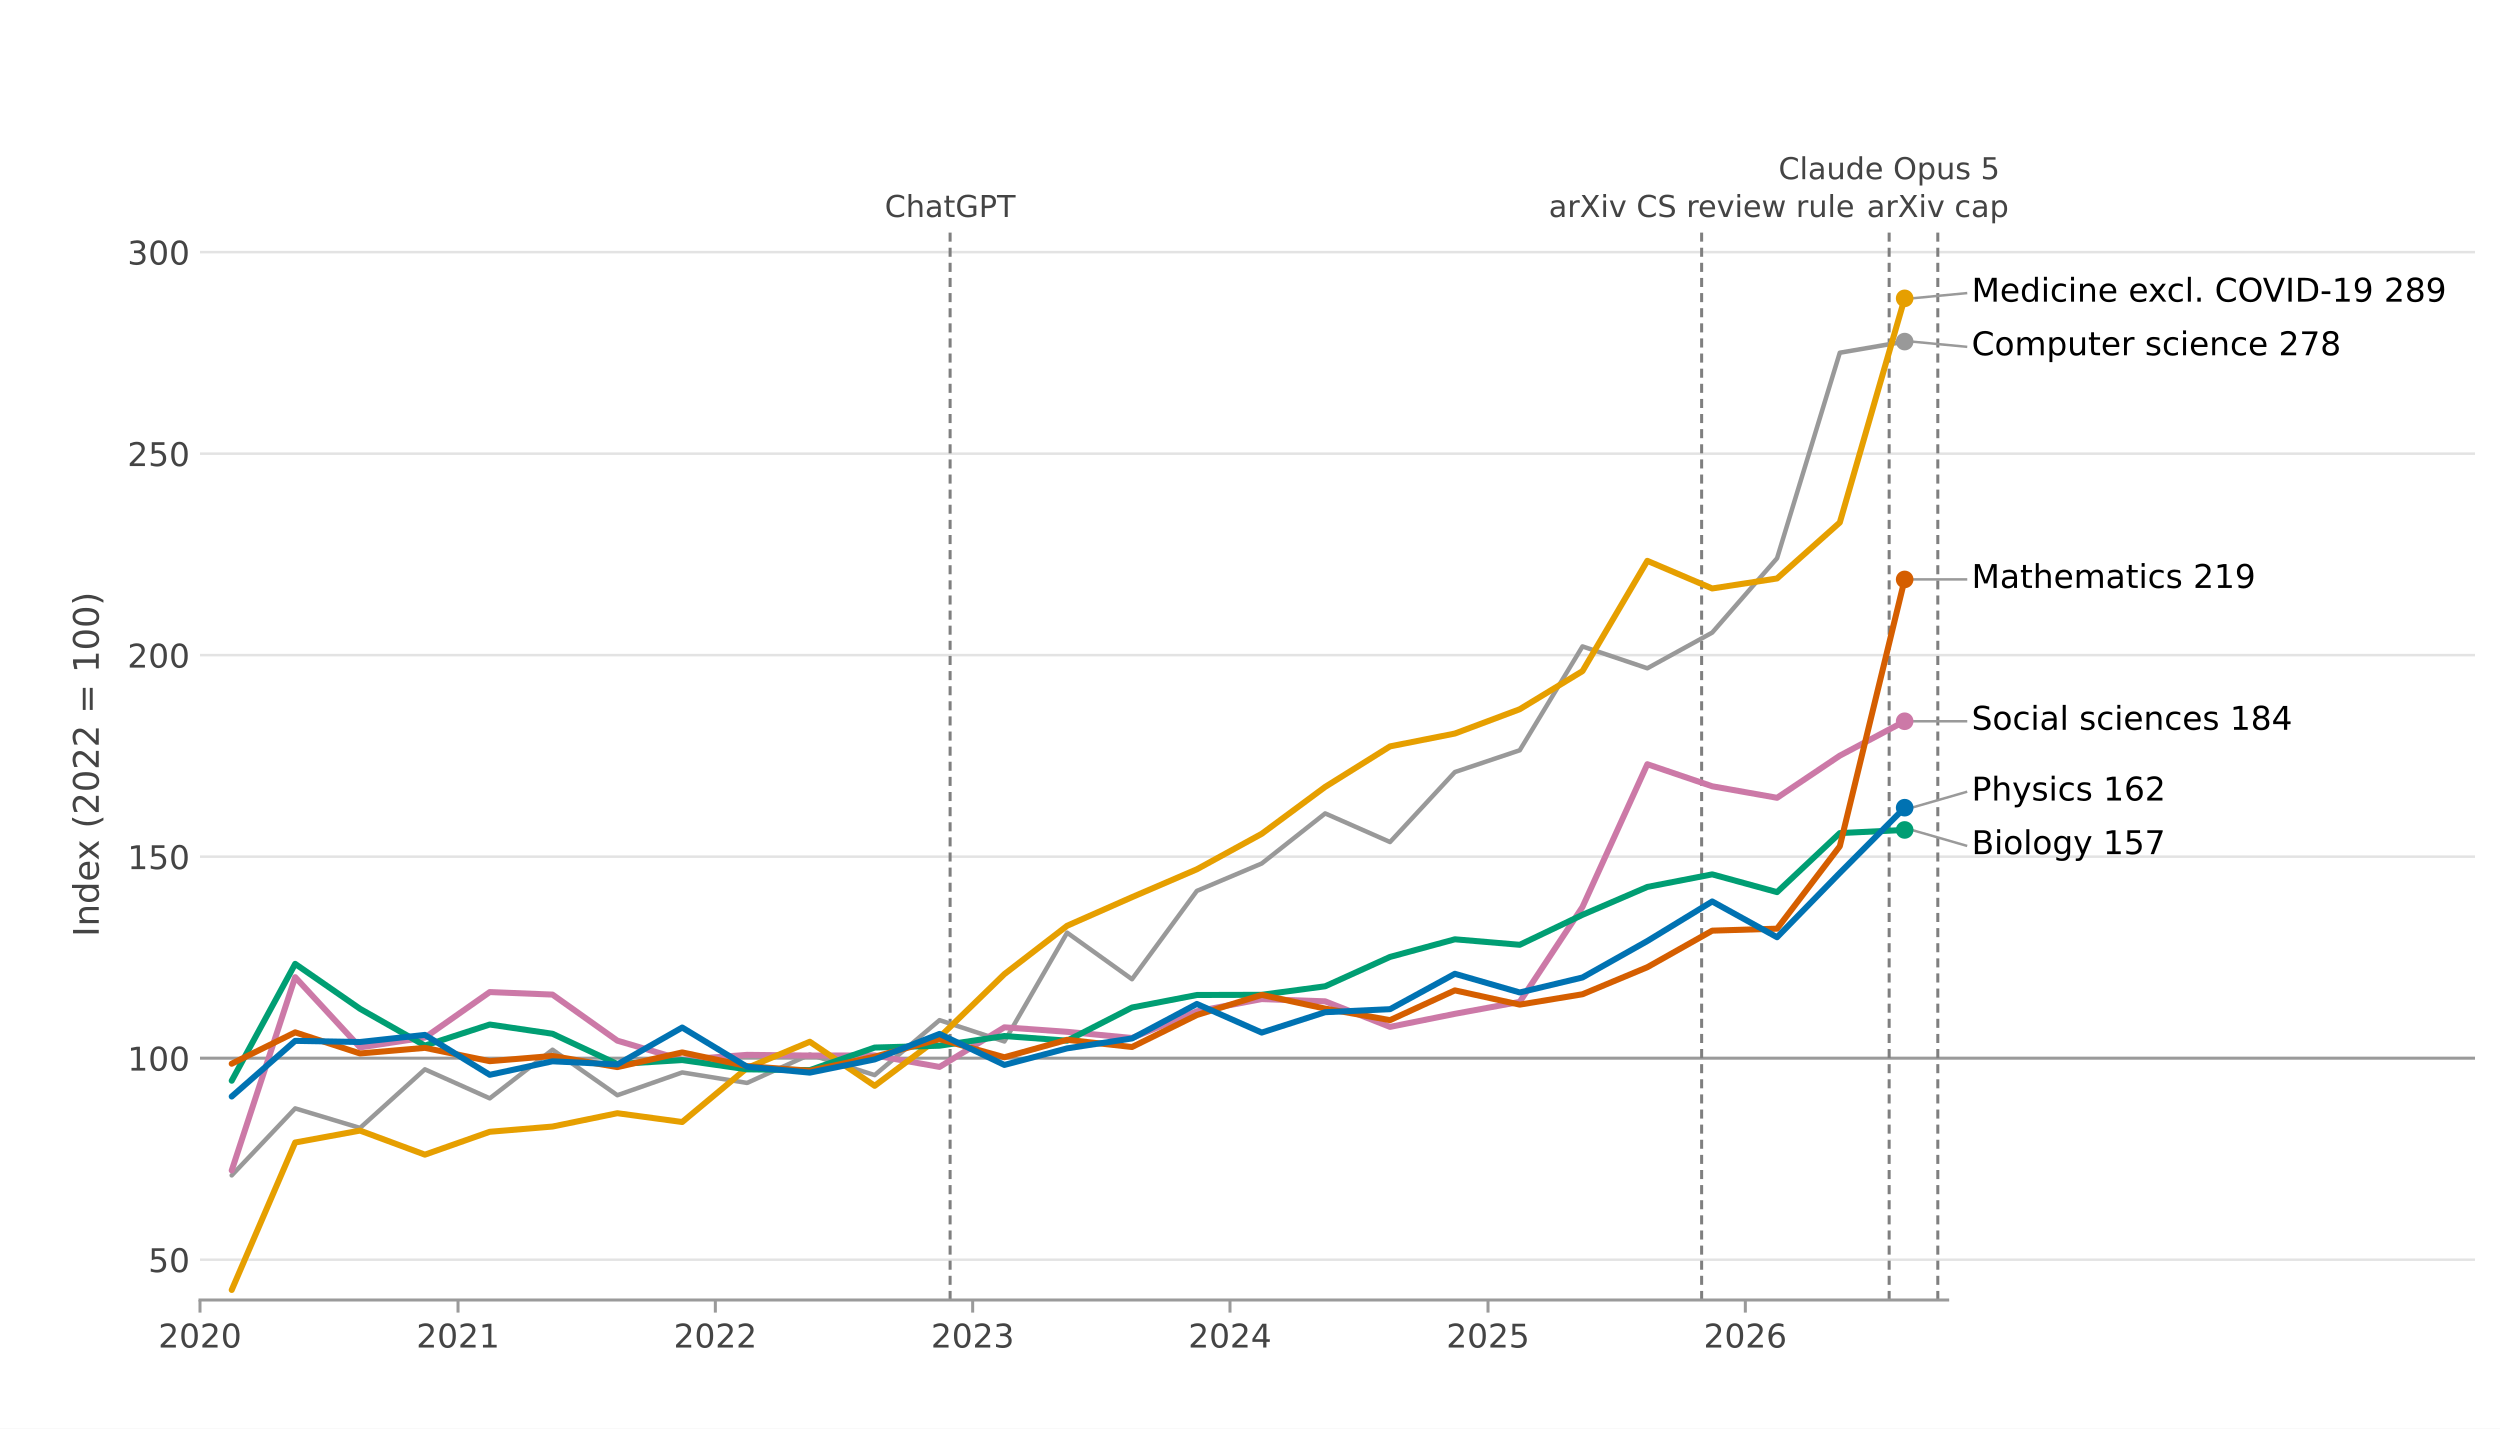
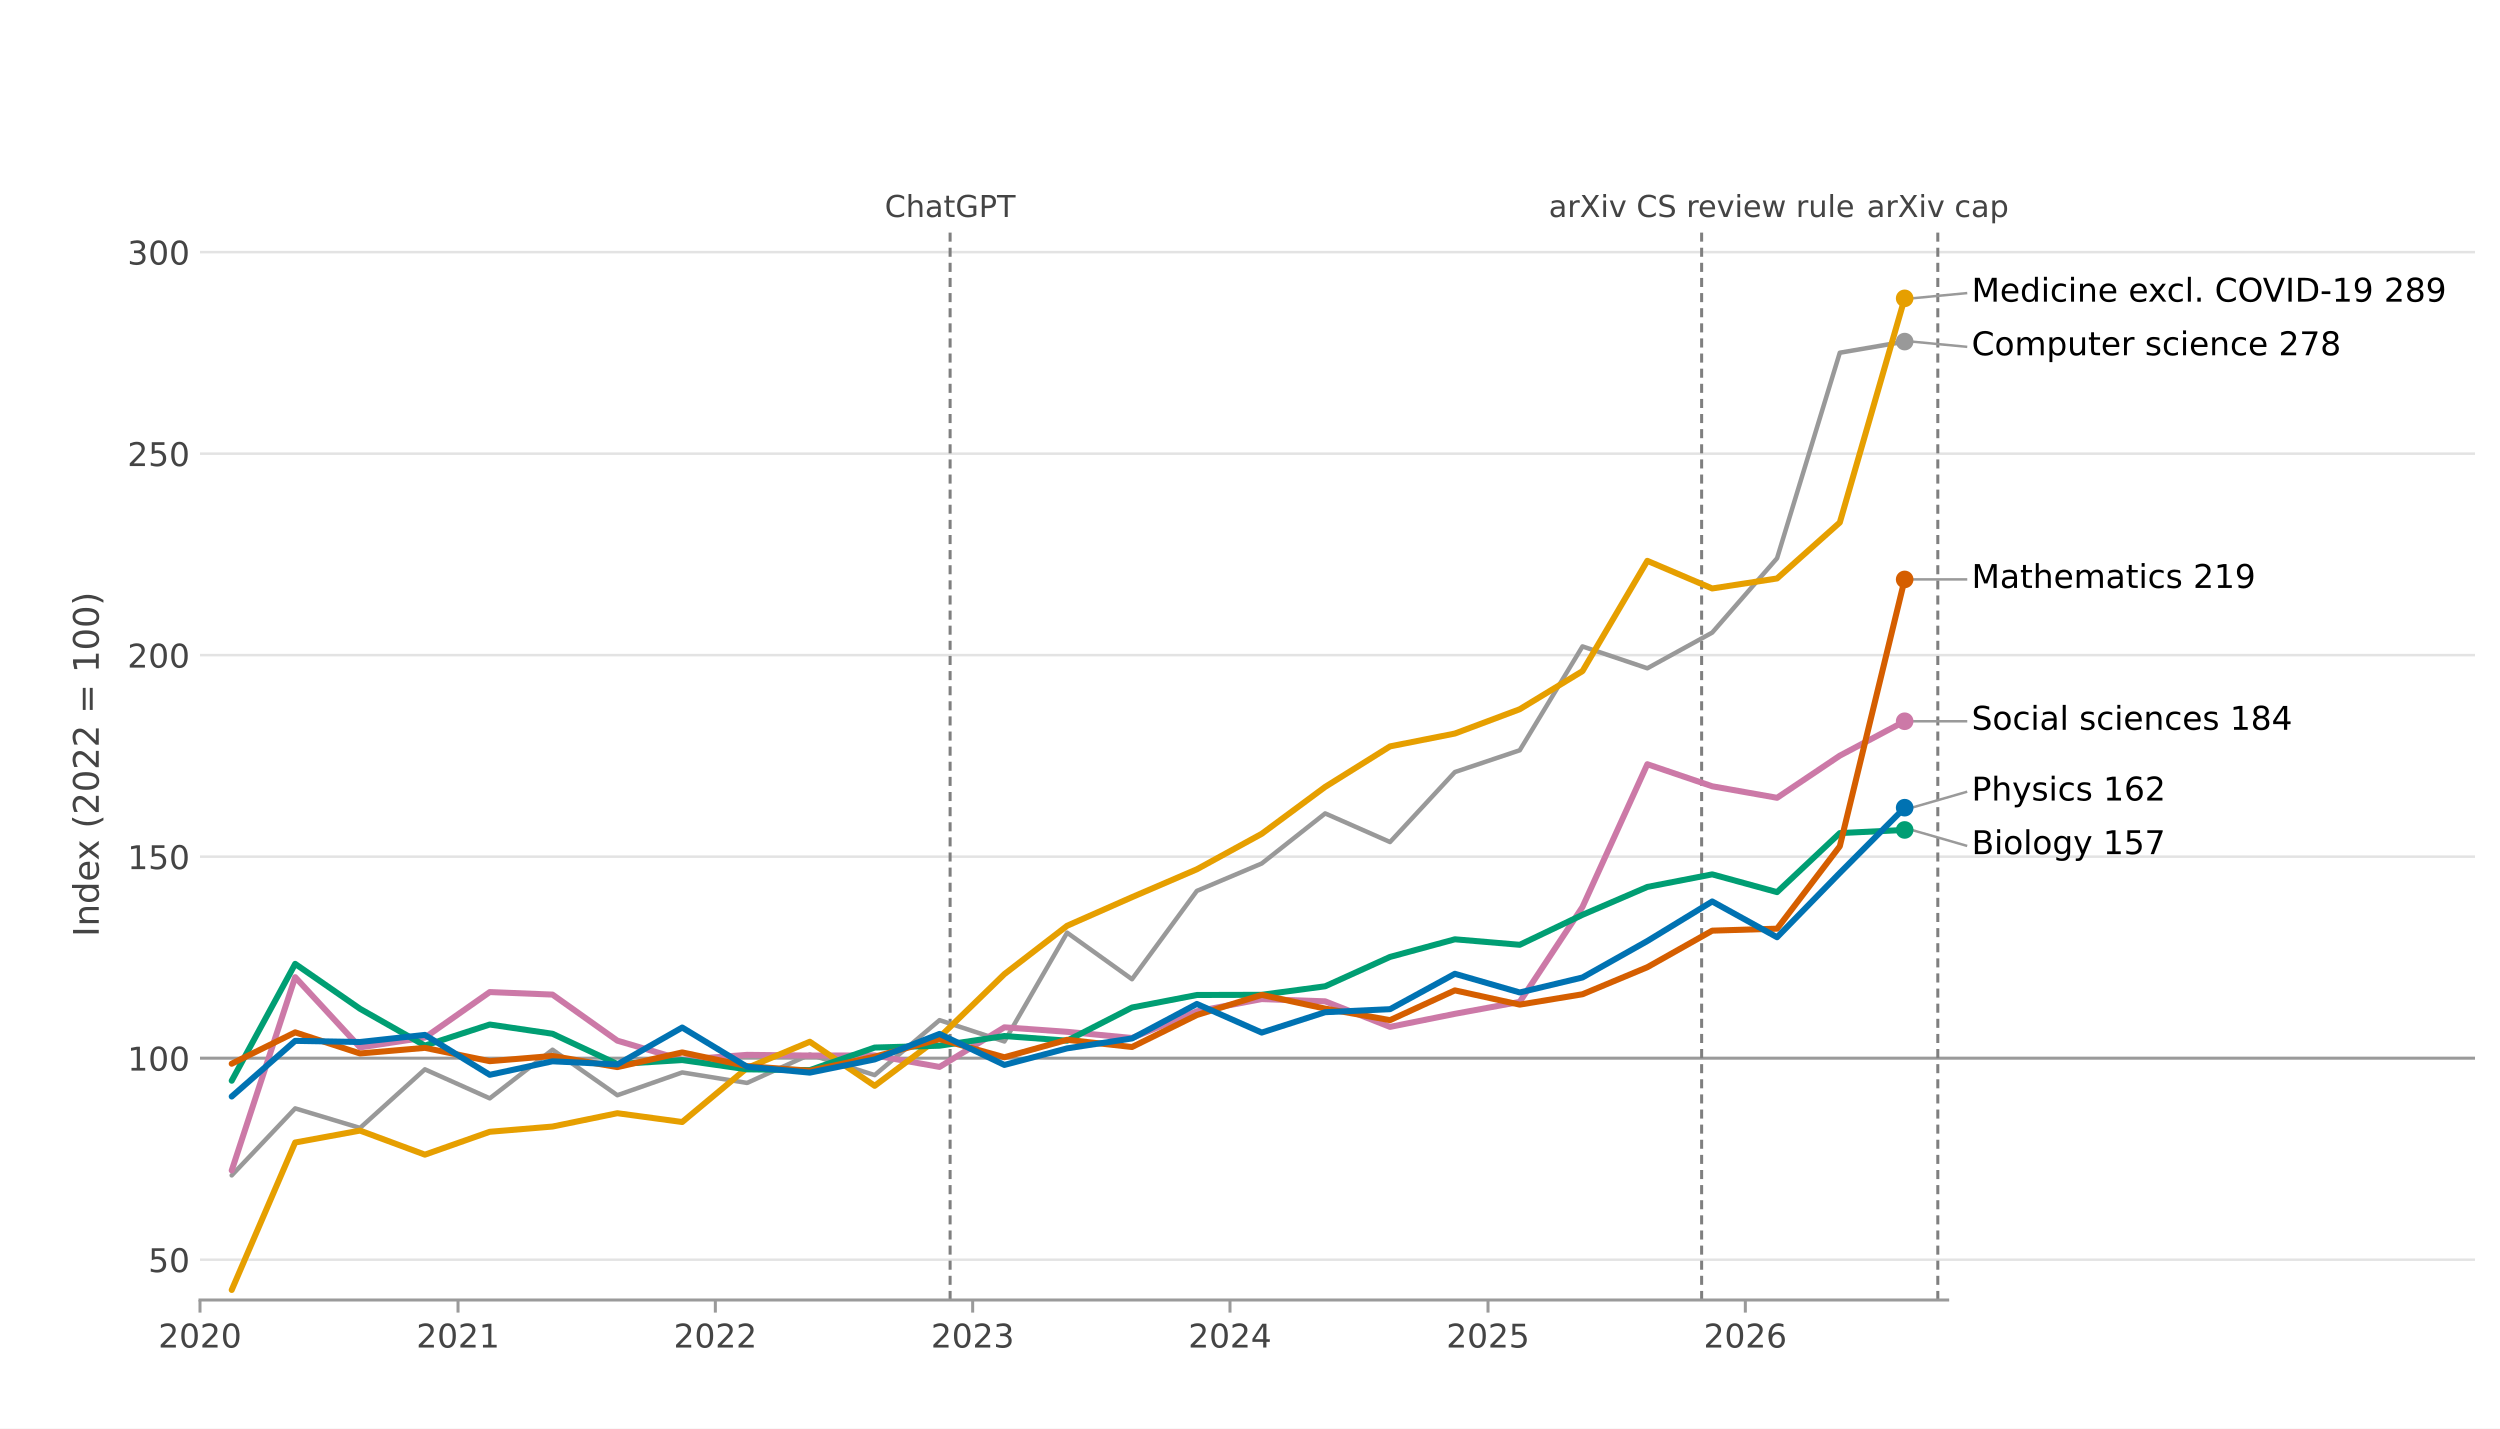
<svg xmlns="http://www.w3.org/2000/svg" xmlns:xlink="http://www.w3.org/1999/xlink" width="496.063pt" height="283.465pt" viewBox="0 0 496.063 283.465" version="1.1">
  <defs>
    <style type="text/css">*{stroke-linejoin: round; stroke-linecap: butt}</style>
  </defs>
  <g id="figure_1">
    <g id="patch_1">
      <path d="M 0 283.465  L 496.063 283.465  L 496.063 0  L 0 0  z " style="fill: #ffffff" />
    </g>
    <g id="axes_1">
      <g id="patch_2">
        <path d="M 39.685 257.953  L 491.102 257.953  L 491.102 45.354  L 39.685 45.354  z " style="fill: #ffffff" />
      </g>
      <g id="matplotlib.axis_1">
        <g id="xtick_1">
          <g id="line2d_1">
            <defs>
-               <path id="m428929ddf6" d="M 0 0  L 0 2.5  " style="stroke: #9a9a9a; stroke-width: 0.6" />
+               <path id="ma8e55e18c5" d="M 0 0  L 0 2.5  " style="stroke: #9a9a9a; stroke-width: 0.6" />
            </defs>
            <g>
-               <use xlink:href="#m428929ddf6" x="39.685" y="257.953" style="fill: #9a9a9a; stroke: #9a9a9a; stroke-width: 0.6" />
+               <use xlink:href="#ma8e55e18c5" x="39.685" y="257.953" style="fill: #9a9a9a; stroke: #9a9a9a; stroke-width: 0.6" />
            </g>
          </g>
          <g id="text_1">
            <text style="font-size: 6.5px; font-family: 'DejaVu Sans'; text-anchor: middle; fill: #444444" x="39.685" y="267.391" transform="rotate(-0 39.68504 267.3912)">2020</text>
          </g>
        </g>
        <g id="xtick_2">
          <g id="line2d_2">
            <g>
-               <use xlink:href="#m428929ddf6" x="90.884" y="257.953" style="fill: #9a9a9a; stroke: #9a9a9a; stroke-width: 0.6" />
+               <use xlink:href="#ma8e55e18c5" x="90.884" y="257.953" style="fill: #9a9a9a; stroke: #9a9a9a; stroke-width: 0.6" />
            </g>
          </g>
          <g id="text_2">
            <text style="font-size: 6.5px; font-family: 'DejaVu Sans'; text-anchor: middle; fill: #444444" x="90.884" y="267.391" transform="rotate(-0 90.8839 267.3912)">2021</text>
          </g>
        </g>
        <g id="xtick_3">
          <g id="line2d_3">
            <g>
-               <use xlink:href="#m428929ddf6" x="141.943" y="257.953" style="fill: #9a9a9a; stroke: #9a9a9a; stroke-width: 0.6" />
+               <use xlink:href="#ma8e55e18c5" x="141.943" y="257.953" style="fill: #9a9a9a; stroke: #9a9a9a; stroke-width: 0.6" />
            </g>
          </g>
          <g id="text_3">
            <text style="font-size: 6.5px; font-family: 'DejaVu Sans'; text-anchor: middle; fill: #444444" x="141.943" y="267.391" transform="rotate(-0 141.9429 267.3912)">2022</text>
          </g>
        </g>
        <g id="xtick_4">
          <g id="line2d_4">
            <g>
-               <use xlink:href="#m428929ddf6" x="193.002" y="257.953" style="fill: #9a9a9a; stroke: #9a9a9a; stroke-width: 0.6" />
+               <use xlink:href="#ma8e55e18c5" x="193.002" y="257.953" style="fill: #9a9a9a; stroke: #9a9a9a; stroke-width: 0.6" />
            </g>
          </g>
          <g id="text_4">
            <text style="font-size: 6.5px; font-family: 'DejaVu Sans'; text-anchor: middle; fill: #444444" x="193.002" y="267.391" transform="rotate(-0 193.0019 267.3912)">2023</text>
          </g>
        </g>
        <g id="xtick_5">
          <g id="line2d_5">
            <g>
-               <use xlink:href="#m428929ddf6" x="244.061" y="257.953" style="fill: #9a9a9a; stroke: #9a9a9a; stroke-width: 0.6" />
+               <use xlink:href="#ma8e55e18c5" x="244.061" y="257.953" style="fill: #9a9a9a; stroke: #9a9a9a; stroke-width: 0.6" />
            </g>
          </g>
          <g id="text_5">
            <text style="font-size: 6.5px; font-family: 'DejaVu Sans'; text-anchor: middle; fill: #444444" x="244.061" y="267.391" transform="rotate(-0 244.0608 267.3912)">2024</text>
          </g>
        </g>
        <g id="xtick_6">
          <g id="line2d_6">
            <g>
-               <use xlink:href="#m428929ddf6" x="295.26" y="257.953" style="fill: #9a9a9a; stroke: #9a9a9a; stroke-width: 0.6" />
+               <use xlink:href="#ma8e55e18c5" x="295.26" y="257.953" style="fill: #9a9a9a; stroke: #9a9a9a; stroke-width: 0.6" />
            </g>
          </g>
          <g id="text_6">
            <text style="font-size: 6.5px; font-family: 'DejaVu Sans'; text-anchor: middle; fill: #444444" x="295.26" y="267.391" transform="rotate(-0 295.2597 267.3912)">2025</text>
          </g>
        </g>
        <g id="xtick_7">
          <g id="line2d_7">
            <g>
-               <use xlink:href="#m428929ddf6" x="346.319" y="257.953" style="fill: #9a9a9a; stroke: #9a9a9a; stroke-width: 0.6" />
+               <use xlink:href="#ma8e55e18c5" x="346.319" y="257.953" style="fill: #9a9a9a; stroke: #9a9a9a; stroke-width: 0.6" />
            </g>
          </g>
          <g id="text_7">
            <text style="font-size: 6.5px; font-family: 'DejaVu Sans'; text-anchor: middle; fill: #444444" x="346.319" y="267.391" transform="rotate(-0 346.3187 267.3912)">2026</text>
          </g>
        </g>
      </g>
      <g id="matplotlib.axis_2">
        <g id="ytick_1">
          <g id="line2d_8">
-             <path d="M 39.685 249.956  L 491.102 249.956  " clip-path="url(#p2de47b76d7)" style="fill: none; stroke: #e3e3e3; stroke-width: 0.5; stroke-linecap: square" />
+             <path d="M 39.685 249.956  L 491.102 249.956  " clip-path="url(#pb8774d5cf4)" style="fill: none; stroke: #e3e3e3; stroke-width: 0.5; stroke-linecap: square" />
          </g>
          <g id="line2d_9" />
          <g id="text_8">
            <text style="font-size: 6.5px; font-family: 'DejaVu Sans'; text-anchor: end; fill: #444444" x="37.685" y="252.425" transform="rotate(-0 37.68504 252.425)">50</text>
          </g>
        </g>
        <g id="ytick_2">
          <g id="line2d_10">
-             <path d="M 39.685 209.971  L 491.102 209.971  " clip-path="url(#p2de47b76d7)" style="fill: none; stroke: #e3e3e3; stroke-width: 0.5; stroke-linecap: square" />
+             <path d="M 39.685 209.971  L 491.102 209.971  " clip-path="url(#pb8774d5cf4)" style="fill: none; stroke: #e3e3e3; stroke-width: 0.5; stroke-linecap: square" />
          </g>
          <g id="line2d_11" />
          <g id="text_9">
            <text style="font-size: 6.5px; font-family: 'DejaVu Sans'; text-anchor: end; fill: #444444" x="37.685" y="212.44" transform="rotate(-0 37.68504 212.4397)">100</text>
          </g>
        </g>
        <g id="ytick_3">
          <g id="line2d_12">
-             <path d="M 39.685 169.985  L 491.102 169.985  " clip-path="url(#p2de47b76d7)" style="fill: none; stroke: #e3e3e3; stroke-width: 0.5; stroke-linecap: square" />
+             <path d="M 39.685 169.985  L 491.102 169.985  " clip-path="url(#pb8774d5cf4)" style="fill: none; stroke: #e3e3e3; stroke-width: 0.5; stroke-linecap: square" />
          </g>
          <g id="line2d_13" />
          <g id="text_10">
            <text style="font-size: 6.5px; font-family: 'DejaVu Sans'; text-anchor: end; fill: #444444" x="37.685" y="172.455" transform="rotate(-0 37.68504 172.4545)">150</text>
          </g>
        </g>
        <g id="ytick_4">
          <g id="line2d_14">
-             <path d="M 39.685 130  L 491.102 130  " clip-path="url(#p2de47b76d7)" style="fill: none; stroke: #e3e3e3; stroke-width: 0.5; stroke-linecap: square" />
+             <path d="M 39.685 130  L 491.102 130  " clip-path="url(#pb8774d5cf4)" style="fill: none; stroke: #e3e3e3; stroke-width: 0.5; stroke-linecap: square" />
          </g>
          <g id="line2d_15" />
          <g id="text_11">
            <text style="font-size: 6.5px; font-family: 'DejaVu Sans'; text-anchor: end; fill: #444444" x="37.685" y="132.469" transform="rotate(-0 37.68504 132.4693)">200</text>
          </g>
        </g>
        <g id="ytick_5">
          <g id="line2d_16">
-             <path d="M 39.685 90.015  L 491.102 90.015  " clip-path="url(#p2de47b76d7)" style="fill: none; stroke: #e3e3e3; stroke-width: 0.5; stroke-linecap: square" />
+             <path d="M 39.685 90.015  L 491.102 90.015  " clip-path="url(#pb8774d5cf4)" style="fill: none; stroke: #e3e3e3; stroke-width: 0.5; stroke-linecap: square" />
          </g>
          <g id="line2d_17" />
          <g id="text_12">
            <text style="font-size: 6.5px; font-family: 'DejaVu Sans'; text-anchor: end; fill: #444444" x="37.685" y="92.484" transform="rotate(-0 37.68504 92.48412)">250</text>
          </g>
        </g>
        <g id="ytick_6">
          <g id="line2d_18">
-             <path d="M 39.685 50.03  L 491.102 50.03  " clip-path="url(#p2de47b76d7)" style="fill: none; stroke: #e3e3e3; stroke-width: 0.5; stroke-linecap: square" />
+             <path d="M 39.685 50.03  L 491.102 50.03  " clip-path="url(#pb8774d5cf4)" style="fill: none; stroke: #e3e3e3; stroke-width: 0.5; stroke-linecap: square" />
          </g>
          <g id="line2d_19" />
          <g id="text_13">
            <text style="font-size: 6.5px; font-family: 'DejaVu Sans'; text-anchor: end; fill: #444444" x="37.685" y="52.499" transform="rotate(-0 37.68504 52.49891)">300</text>
          </g>
        </g>
        <g id="text_14">
          <text style="font-size: 7px; font-family: 'DejaVu Sans'; text-anchor: middle; fill: #444444" x="19.597" y="151.654" transform="rotate(-90 19.59652 151.6535)">Index (2022 = 100)</text>
        </g>
      </g>
      <g id="line2d_20">
-         <path d="M 39.685 209.971  L 491.102 209.971  " clip-path="url(#p2de47b76d7)" style="fill: none; stroke: #9a9a9a; stroke-width: 0.6; stroke-linecap: square" />
+         <path d="M 39.685 209.971  L 491.102 209.971  " clip-path="url(#pb8774d5cf4)" style="fill: none; stroke: #9a9a9a; stroke-width: 0.6; stroke-linecap: square" />
      </g>
      <g id="line2d_21">
-         <path d="M 188.525 257.953  L 188.525 45.354  " clip-path="url(#p2de47b76d7)" style="fill: none; stroke-dasharray: 1.8,1.2; stroke-dashoffset: 0; stroke: #7f7f7f; stroke-width: 0.6" />
+         <path d="M 188.525 257.953  L 188.525 45.354  " clip-path="url(#pb8774d5cf4)" style="fill: none; stroke-dasharray: 1.8,1.2; stroke-dashoffset: 0; stroke: #7f7f7f; stroke-width: 0.6" />
      </g>
      <g id="line2d_22">
-         <path d="M 337.646 257.953  L 337.646 45.354  " clip-path="url(#p2de47b76d7)" style="fill: none; stroke-dasharray: 1.8,1.2; stroke-dashoffset: 0; stroke: #7f7f7f; stroke-width: 0.6" />
+         <path d="M 337.646 257.953  L 337.646 45.354  " clip-path="url(#pb8774d5cf4)" style="fill: none; stroke-dasharray: 1.8,1.2; stroke-dashoffset: 0; stroke: #7f7f7f; stroke-width: 0.6" />
      </g>
      <g id="line2d_23">
-         <path d="M 374.856 257.953  L 374.856 45.354  " clip-path="url(#p2de47b76d7)" style="fill: none; stroke-dasharray: 1.8,1.2; stroke-dashoffset: 0; stroke: #7f7f7f; stroke-width: 0.6" />
+         <path d="M 384.508 257.953  L 384.508 45.354  " clip-path="url(#pb8774d5cf4)" style="fill: none; stroke-dasharray: 1.8,1.2; stroke-dashoffset: 0; stroke: #7f7f7f; stroke-width: 0.6" />
      </g>
      <g id="line2d_24">
-         <path d="M 384.508 257.953  L 384.508 45.354  " clip-path="url(#p2de47b76d7)" style="fill: none; stroke-dasharray: 1.8,1.2; stroke-dashoffset: 0; stroke: #7f7f7f; stroke-width: 0.6" />
+         <path d="M 379.332 67.78  L 390.104 68.804  " clip-path="url(#pb8774d5cf4)" style="fill: none; stroke: #9a9a9a; stroke-width: 0.5; stroke-linecap: square" />
      </g>
      <g id="line2d_25">
-         <path d="M 379.332 67.78  L 390.104 68.804  " clip-path="url(#p2de47b76d7)" style="fill: none; stroke: #9a9a9a; stroke-width: 0.5; stroke-linecap: square" />
+         <path d="M 379.332 143.114  L 390.104 143.114  " clip-path="url(#pb8774d5cf4)" style="fill: none; stroke: #9a9a9a; stroke-width: 0.5; stroke-linecap: square" />
      </g>
      <g id="line2d_26">
-         <path d="M 379.332 143.114  L 390.104 143.114  " clip-path="url(#p2de47b76d7)" style="fill: none; stroke: #9a9a9a; stroke-width: 0.5; stroke-linecap: square" />
+         <path d="M 379.332 59.199  L 390.104 58.175  " clip-path="url(#pb8774d5cf4)" style="fill: none; stroke: #9a9a9a; stroke-width: 0.5; stroke-linecap: square" />
      </g>
      <g id="line2d_27">
-         <path d="M 379.332 59.199  L 390.104 58.175  " clip-path="url(#p2de47b76d7)" style="fill: none; stroke: #9a9a9a; stroke-width: 0.5; stroke-linecap: square" />
+         <path d="M 379.332 164.682  L 390.104 167.789  " clip-path="url(#pb8774d5cf4)" style="fill: none; stroke: #9a9a9a; stroke-width: 0.5; stroke-linecap: square" />
      </g>
      <g id="line2d_28">
-         <path d="M 379.332 164.682  L 390.104 167.789  " clip-path="url(#p2de47b76d7)" style="fill: none; stroke: #9a9a9a; stroke-width: 0.5; stroke-linecap: square" />
+         <path d="M 379.332 114.973  L 390.104 114.973  " clip-path="url(#pb8774d5cf4)" style="fill: none; stroke: #9a9a9a; stroke-width: 0.5; stroke-linecap: square" />
      </g>
      <g id="line2d_29">
-         <path d="M 379.332 114.973  L 390.104 114.973  " clip-path="url(#p2de47b76d7)" style="fill: none; stroke: #9a9a9a; stroke-width: 0.5; stroke-linecap: square" />
-       </g>
-       <g id="line2d_30">
-         <path d="M 379.332 160.266  L 390.104 157.159  " clip-path="url(#p2de47b76d7)" style="fill: none; stroke: #9a9a9a; stroke-width: 0.5; stroke-linecap: square" />
+         <path d="M 379.332 160.266  L 390.104 157.159  " clip-path="url(#pb8774d5cf4)" style="fill: none; stroke: #9a9a9a; stroke-width: 0.5; stroke-linecap: square" />
      </g>
      <g id="patch_3">
        <path d="M 39.685 257.953  L 386.466 257.953  " style="fill: none; stroke: #9a9a9a; stroke-width: 0.6; stroke-linejoin: miter; stroke-linecap: square" />
      </g>
+       <g id="line2d_30">
+         <path d="M 45.98 233.225  L 58.57 219.934  L 71.44 223.814  L 84.309 212.184  L 97.179 217.94  L 109.629 208.295  L 122.499 217.319  L 135.368 212.8  L 148.238 214.882  L 160.688 209.249  L 173.557 213.325  L 186.427 202.426  L 199.297 206.652  L 211.747 185.068  L 224.616 194.301  L 237.486 176.779  L 250.356 171.339  L 262.946 161.402  L 275.815 167.076  L 288.685 153.196  L 301.555 148.873  L 314.005 128.266  L 326.874 132.602  L 339.744 125.523  L 352.614 110.766  L 365.064 69.989  L 377.933 67.78  " clip-path="url(#pb8774d5cf4)" style="fill: none; stroke: #999999; stroke-width: 0.9; stroke-linecap: round" />
+       </g>
      <g id="line2d_31">
-         <path d="M 45.98 233.225  L 58.57 219.934  L 71.44 223.814  L 84.309 212.184  L 97.179 217.94  L 109.629 208.295  L 122.499 217.319  L 135.368 212.8  L 148.238 214.882  L 160.688 209.249  L 173.557 213.325  L 186.427 202.426  L 199.297 206.652  L 211.747 185.068  L 224.616 194.301  L 237.486 176.779  L 250.356 171.339  L 262.946 161.402  L 275.815 167.076  L 288.685 153.196  L 301.555 148.873  L 314.005 128.266  L 326.874 132.602  L 339.744 125.523  L 352.614 110.766  L 365.064 69.989  L 377.933 67.78  " clip-path="url(#p2de47b76d7)" style="fill: none; stroke: #999999; stroke-width: 0.9; stroke-linecap: round" />
+         <path d="M 45.98 232.247  L 58.57 193.896  L 71.44 207.831  L 84.309 205.88  L 97.179 196.85  L 109.629 197.352  L 122.499 206.494  L 135.368 210.284  L 148.238 209.309  L 160.688 209.448  L 173.557 209.42  L 186.427 211.706  L 199.297 203.846  L 211.747 204.738  L 224.616 205.964  L 237.486 200.668  L 250.356 198.244  L 262.946 198.689  L 275.815 203.762  L 288.685 201.17  L 301.555 198.801  L 314.005 179.96  L 326.874 151.642  L 339.744 156.018  L 352.614 158.304  L 365.064 149.942  L 377.933 143.114  " clip-path="url(#pb8774d5cf4)" style="fill: none; stroke: #cc79a7; stroke-width: 1.2; stroke-linecap: round" />
      </g>
      <g id="line2d_32">
-         <path d="M 45.98 232.247  L 58.57 193.896  L 71.44 207.831  L 84.309 205.88  L 97.179 196.85  L 109.629 197.352  L 122.499 206.494  L 135.368 210.284  L 148.238 209.309  L 160.688 209.448  L 173.557 209.42  L 186.427 211.706  L 199.297 203.846  L 211.747 204.738  L 224.616 205.964  L 237.486 200.668  L 250.356 198.244  L 262.946 198.689  L 275.815 203.762  L 288.685 201.17  L 301.555 198.801  L 314.005 179.96  L 326.874 151.642  L 339.744 156.018  L 352.614 158.304  L 365.064 149.942  L 377.933 143.114  " clip-path="url(#p2de47b76d7)" style="fill: none; stroke: #cc79a7; stroke-width: 1.2; stroke-linecap: round" />
+         <path d="M 45.98 255.958  L 58.57 226.702  L 71.44 224.339  L 84.309 229.112  L 97.179 224.575  L 109.629 223.535  L 122.499 220.888  L 135.368 222.637  L 148.238 211.908  L 160.688 206.709  L 173.557 215.453  L 186.427 205.811  L 199.297 193.286  L 211.747 183.692  L 224.616 178.02  L 237.486 172.49  L 250.356 165.448  L 262.946 156.137  L 275.815 148.102  L 288.685 145.55  L 301.555 140.729  L 314.005 133.167  L 326.874 111.284  L 339.744 116.766  L 352.614 114.781  L 365.064 103.674  L 377.933 59.199  " clip-path="url(#pb8774d5cf4)" style="fill: none; stroke: #e69f00; stroke-width: 1.2; stroke-linecap: round" />
      </g>
      <g id="line2d_33">
-         <path d="M 45.98 255.958  L 58.57 226.702  L 71.44 224.339  L 84.309 229.112  L 97.179 224.575  L 109.629 223.535  L 122.499 220.888  L 135.368 222.637  L 148.238 211.908  L 160.688 206.709  L 173.557 215.453  L 186.427 205.811  L 199.297 193.286  L 211.747 183.692  L 224.616 178.02  L 237.486 172.49  L 250.356 165.448  L 262.946 156.137  L 275.815 148.102  L 288.685 145.55  L 301.555 140.729  L 314.005 133.167  L 326.874 111.284  L 339.744 116.766  L 352.614 114.781  L 365.064 103.674  L 377.933 59.199  " clip-path="url(#p2de47b76d7)" style="fill: none; stroke: #e69f00; stroke-width: 1.2; stroke-linecap: round" />
+         <path d="M 45.98 214.44  L 58.57 191.256  L 71.44 200.168  L 84.309 207.47  L 97.179 203.291  L 109.629 205.125  L 122.499 211.138  L 135.368 210.342  L 148.238 212.185  L 160.688 212.337  L 173.557 207.863  L 186.427 207.496  L 199.297 205.573  L 211.747 206.494  L 224.616 199.918  L 237.486 197.43  L 250.356 197.394  L 262.946 195.703  L 275.815 189.878  L 288.685 186.38  L 301.555 187.471  L 314.005 181.521  L 326.874 175.991  L 339.744 173.495  L 352.614 177.02  L 365.064 165.308  L 377.933 164.682  " clip-path="url(#pb8774d5cf4)" style="fill: none; stroke: #009e73; stroke-width: 1.2; stroke-linecap: round" />
      </g>
      <g id="line2d_34">
-         <path d="M 45.98 214.44  L 58.57 191.256  L 71.44 200.168  L 84.309 207.47  L 97.179 203.291  L 109.629 205.125  L 122.499 211.138  L 135.368 210.342  L 148.238 212.185  L 160.688 212.337  L 173.557 207.863  L 186.427 207.496  L 199.297 205.573  L 211.747 206.494  L 224.616 199.918  L 237.486 197.43  L 250.356 197.394  L 262.946 195.703  L 275.815 189.878  L 288.685 186.38  L 301.555 187.471  L 314.005 181.521  L 326.874 175.991  L 339.744 173.495  L 352.614 177.02  L 365.064 165.308  L 377.933 164.682  " clip-path="url(#p2de47b76d7)" style="fill: none; stroke: #009e73; stroke-width: 1.2; stroke-linecap: round" />
+         <path d="M 45.98 211.066  L 58.57 204.844  L 71.44 209.034  L 84.309 207.922  L 97.179 210.564  L 109.629 209.527  L 122.499 211.743  L 135.368 208.825  L 148.238 211.543  L 160.688 212.471  L 173.557 209.678  L 186.427 206.191  L 199.297 209.787  L 211.747 206.324  L 224.616 207.754  L 237.486 201.407  L 250.356 197.41  L 262.946 200.136  L 275.815 202.419  L 288.685 196.515  L 301.555 199.342  L 314.005 197.285  L 326.874 191.916  L 339.744 184.666  L 352.614 184.273  L 365.064 167.916  L 377.933 114.973  " clip-path="url(#pb8774d5cf4)" style="fill: none; stroke: #d55e00; stroke-width: 1.2; stroke-linecap: round" />
      </g>
      <g id="line2d_35">
-         <path d="M 45.98 211.066  L 58.57 204.844  L 71.44 209.034  L 84.309 207.922  L 97.179 210.564  L 109.629 209.527  L 122.499 211.743  L 135.368 208.825  L 148.238 211.543  L 160.688 212.471  L 173.557 209.678  L 186.427 206.191  L 199.297 209.787  L 211.747 206.324  L 224.616 207.754  L 237.486 201.407  L 250.356 197.41  L 262.946 200.136  L 275.815 202.419  L 288.685 196.515  L 301.555 199.342  L 314.005 197.285  L 326.874 191.916  L 339.744 184.666  L 352.614 184.273  L 365.064 167.916  L 377.933 114.973  " clip-path="url(#p2de47b76d7)" style="fill: none; stroke: #d55e00; stroke-width: 1.2; stroke-linecap: round" />
-       </g>
-       <g id="line2d_36">
-         <path d="M 45.98 217.573  L 58.57 206.532  L 71.44 206.76  L 84.309 205.35  L 97.179 213.269  L 109.629 210.589  L 122.499 211.213  L 135.368 203.889  L 148.238 211.673  L 160.688 212.837  L 173.557 210.217  L 186.427 205.155  L 199.297 211.31  L 211.747 208.021  L 224.616 206.053  L 237.486 199.209  L 250.356 204.89  L 262.946 200.847  L 275.815 200.246  L 288.685 193.225  L 301.555 196.929  L 314.005 193.956  L 326.874 186.721  L 339.744 178.872  L 352.614 185.972  L 365.064 173.21  L 377.933 160.266  " clip-path="url(#p2de47b76d7)" style="fill: none; stroke: #0072b2; stroke-width: 1.2; stroke-linecap: round" />
+         <path d="M 45.98 217.573  L 58.57 206.532  L 71.44 206.76  L 84.309 205.35  L 97.179 213.269  L 109.629 210.589  L 122.499 211.213  L 135.368 203.889  L 148.238 211.673  L 160.688 212.837  L 173.557 210.217  L 186.427 205.155  L 199.297 211.31  L 211.747 208.021  L 224.616 206.053  L 237.486 199.209  L 250.356 204.89  L 262.946 200.847  L 275.815 200.246  L 288.685 193.225  L 301.555 196.929  L 314.005 193.956  L 326.874 186.721  L 339.744 178.872  L 352.614 185.972  L 365.064 173.21  L 377.933 160.266  " clip-path="url(#pb8774d5cf4)" style="fill: none; stroke: #0072b2; stroke-width: 1.2; stroke-linecap: round" />
      </g>
      <g id="text_15">
        <text style="font-size: 6.5px; font-family: 'DejaVu Sans'; text-anchor: start" x="391.223" y="70.493" transform="rotate(-0 391.2226 70.49316)">Computer science 278</text>
      </g>
      <g id="text_16">
        <text style="font-size: 6.5px; font-family: 'DejaVu Sans'; text-anchor: start" x="391.223" y="144.802" transform="rotate(-0 391.2226 144.8024)">Social sciences 184</text>
      </g>
      <g id="text_17">
        <text style="font-size: 6.5px; font-family: 'DejaVu Sans'; text-anchor: start" x="391.223" y="59.863" transform="rotate(-0 391.2226 59.86324)">Medicine excl. COVID-19 289</text>
      </g>
      <g id="text_18">
        <text style="font-size: 6.5px; font-family: 'DejaVu Sans'; text-anchor: start" x="391.223" y="169.477" transform="rotate(-0 391.2226 169.4774)">Biology 157</text>
      </g>
      <g id="text_19">
        <text style="font-size: 6.5px; font-family: 'DejaVu Sans'; text-anchor: start" x="391.223" y="116.661" transform="rotate(-0 391.2226 116.6614)">Mathematics 219</text>
      </g>
      <g id="text_20">
        <text style="font-size: 6.5px; font-family: 'DejaVu Sans'; text-anchor: start" x="391.223" y="158.847" transform="rotate(-0 391.2226 158.8474)">Physics 162</text>
      </g>
      <g id="text_21">
        <text style="font-size: 6px; font-family: 'DejaVu Sans'; text-anchor: middle; fill: #444444" x="188.525" y="43.063" transform="rotate(-0 188.5255 43.06253)">ChatGPT</text>
      </g>
      <g id="text_22">
        <text style="font-size: 6px; font-family: 'DejaVu Sans'; text-anchor: middle; fill: #444444" x="337.646" y="43.063" transform="rotate(-0 337.6457 43.06253)">arXiv CS review rule</text>
      </g>
      <g id="text_23">
-         <text style="font-size: 6px; font-family: 'DejaVu Sans'; text-anchor: middle; fill: #444444" x="374.856" y="35.563" transform="rotate(-0 374.8558 35.56253)">Claude Opus 5</text>
-       </g>
-       <g id="text_24">
        <text style="font-size: 6px; font-family: 'DejaVu Sans'; text-anchor: middle; fill: #444444" x="384.508" y="43.063" transform="rotate(-0 384.508 43.06253)">arXiv cap</text>
      </g>
+       <g id="line2d_36">
+         <defs>
+           <path id="m0861f03f43" d="M 0 1.25  C 0.332 1.25 0.649 1.118 0.884 0.884  C 1.118 0.649 1.25 0.332 1.25 0  C 1.25 -0.332 1.118 -0.649 0.884 -0.884  C 0.649 -1.118 0.332 -1.25 0 -1.25  C -0.332 -1.25 -0.649 -1.118 -0.884 -0.884  C -1.118 -0.649 -1.25 -0.332 -1.25 0  C -1.25 0.332 -1.118 0.649 -0.884 0.884  C -0.649 1.118 -0.332 1.25 0 1.25  z " style="stroke: #999999" />
+         </defs>
+         <g clip-path="url(#pb8774d5cf4)">
+           <use xlink:href="#m0861f03f43" x="377.933" y="67.78" style="fill: #999999; stroke: #999999" />
+         </g>
+       </g>
      <g id="line2d_37">
        <defs>
-           <path id="m3a980cc87c" d="M 0 1.25  C 0.332 1.25 0.649 1.118 0.884 0.884  C 1.118 0.649 1.25 0.332 1.25 0  C 1.25 -0.332 1.118 -0.649 0.884 -0.884  C 0.649 -1.118 0.332 -1.25 0 -1.25  C -0.332 -1.25 -0.649 -1.118 -0.884 -0.884  C -1.118 -0.649 -1.25 -0.332 -1.25 0  C -1.25 0.332 -1.118 0.649 -0.884 0.884  C -0.649 1.118 -0.332 1.25 0 1.25  z " style="stroke: #999999" />
-         </defs>
-         <g clip-path="url(#p2de47b76d7)">
-           <use xlink:href="#m3a980cc87c" x="377.933" y="67.78" style="fill: #999999; stroke: #999999" />
+           <path id="m2ad3b29c55" d="M 0 1.25  C 0.332 1.25 0.649 1.118 0.884 0.884  C 1.118 0.649 1.25 0.332 1.25 0  C 1.25 -0.332 1.118 -0.649 0.884 -0.884  C 0.649 -1.118 0.332 -1.25 0 -1.25  C -0.332 -1.25 -0.649 -1.118 -0.884 -0.884  C -1.118 -0.649 -1.25 -0.332 -1.25 0  C -1.25 0.332 -1.118 0.649 -0.884 0.884  C -0.649 1.118 -0.332 1.25 0 1.25  z " style="stroke: #cc79a7" />
+         </defs>
+         <g clip-path="url(#pb8774d5cf4)">
+           <use xlink:href="#m2ad3b29c55" x="377.933" y="143.114" style="fill: #cc79a7; stroke: #cc79a7" />
        </g>
      </g>
      <g id="line2d_38">
        <defs>
-           <path id="mbce5b77fdc" d="M 0 1.25  C 0.332 1.25 0.649 1.118 0.884 0.884  C 1.118 0.649 1.25 0.332 1.25 0  C 1.25 -0.332 1.118 -0.649 0.884 -0.884  C 0.649 -1.118 0.332 -1.25 0 -1.25  C -0.332 -1.25 -0.649 -1.118 -0.884 -0.884  C -1.118 -0.649 -1.25 -0.332 -1.25 0  C -1.25 0.332 -1.118 0.649 -0.884 0.884  C -0.649 1.118 -0.332 1.25 0 1.25  z " style="stroke: #cc79a7" />
-         </defs>
-         <g clip-path="url(#p2de47b76d7)">
-           <use xlink:href="#mbce5b77fdc" x="377.933" y="143.114" style="fill: #cc79a7; stroke: #cc79a7" />
+           <path id="m731379b7df" d="M 0 1.25  C 0.332 1.25 0.649 1.118 0.884 0.884  C 1.118 0.649 1.25 0.332 1.25 0  C 1.25 -0.332 1.118 -0.649 0.884 -0.884  C 0.649 -1.118 0.332 -1.25 0 -1.25  C -0.332 -1.25 -0.649 -1.118 -0.884 -0.884  C -1.118 -0.649 -1.25 -0.332 -1.25 0  C -1.25 0.332 -1.118 0.649 -0.884 0.884  C -0.649 1.118 -0.332 1.25 0 1.25  z " style="stroke: #e69f00" />
+         </defs>
+         <g clip-path="url(#pb8774d5cf4)">
+           <use xlink:href="#m731379b7df" x="377.933" y="59.199" style="fill: #e69f00; stroke: #e69f00" />
        </g>
      </g>
      <g id="line2d_39">
        <defs>
-           <path id="mb245988106" d="M 0 1.25  C 0.332 1.25 0.649 1.118 0.884 0.884  C 1.118 0.649 1.25 0.332 1.25 0  C 1.25 -0.332 1.118 -0.649 0.884 -0.884  C 0.649 -1.118 0.332 -1.25 0 -1.25  C -0.332 -1.25 -0.649 -1.118 -0.884 -0.884  C -1.118 -0.649 -1.25 -0.332 -1.25 0  C -1.25 0.332 -1.118 0.649 -0.884 0.884  C -0.649 1.118 -0.332 1.25 0 1.25  z " style="stroke: #e69f00" />
-         </defs>
-         <g clip-path="url(#p2de47b76d7)">
-           <use xlink:href="#mb245988106" x="377.933" y="59.199" style="fill: #e69f00; stroke: #e69f00" />
+           <path id="ma312f41295" d="M 0 1.25  C 0.332 1.25 0.649 1.118 0.884 0.884  C 1.118 0.649 1.25 0.332 1.25 0  C 1.25 -0.332 1.118 -0.649 0.884 -0.884  C 0.649 -1.118 0.332 -1.25 0 -1.25  C -0.332 -1.25 -0.649 -1.118 -0.884 -0.884  C -1.118 -0.649 -1.25 -0.332 -1.25 0  C -1.25 0.332 -1.118 0.649 -0.884 0.884  C -0.649 1.118 -0.332 1.25 0 1.25  z " style="stroke: #009e73" />
+         </defs>
+         <g clip-path="url(#pb8774d5cf4)">
+           <use xlink:href="#ma312f41295" x="377.933" y="164.682" style="fill: #009e73; stroke: #009e73" />
        </g>
      </g>
      <g id="line2d_40">
        <defs>
-           <path id="m781b84e0b4" d="M 0 1.25  C 0.332 1.25 0.649 1.118 0.884 0.884  C 1.118 0.649 1.25 0.332 1.25 0  C 1.25 -0.332 1.118 -0.649 0.884 -0.884  C 0.649 -1.118 0.332 -1.25 0 -1.25  C -0.332 -1.25 -0.649 -1.118 -0.884 -0.884  C -1.118 -0.649 -1.25 -0.332 -1.25 0  C -1.25 0.332 -1.118 0.649 -0.884 0.884  C -0.649 1.118 -0.332 1.25 0 1.25  z " style="stroke: #009e73" />
-         </defs>
-         <g clip-path="url(#p2de47b76d7)">
-           <use xlink:href="#m781b84e0b4" x="377.933" y="164.682" style="fill: #009e73; stroke: #009e73" />
+           <path id="mc104195b69" d="M 0 1.25  C 0.332 1.25 0.649 1.118 0.884 0.884  C 1.118 0.649 1.25 0.332 1.25 0  C 1.25 -0.332 1.118 -0.649 0.884 -0.884  C 0.649 -1.118 0.332 -1.25 0 -1.25  C -0.332 -1.25 -0.649 -1.118 -0.884 -0.884  C -1.118 -0.649 -1.25 -0.332 -1.25 0  C -1.25 0.332 -1.118 0.649 -0.884 0.884  C -0.649 1.118 -0.332 1.25 0 1.25  z " style="stroke: #d55e00" />
+         </defs>
+         <g clip-path="url(#pb8774d5cf4)">
+           <use xlink:href="#mc104195b69" x="377.933" y="114.973" style="fill: #d55e00; stroke: #d55e00" />
        </g>
      </g>
      <g id="line2d_41">
        <defs>
-           <path id="mba85c82d73" d="M 0 1.25  C 0.332 1.25 0.649 1.118 0.884 0.884  C 1.118 0.649 1.25 0.332 1.25 0  C 1.25 -0.332 1.118 -0.649 0.884 -0.884  C 0.649 -1.118 0.332 -1.25 0 -1.25  C -0.332 -1.25 -0.649 -1.118 -0.884 -0.884  C -1.118 -0.649 -1.25 -0.332 -1.25 0  C -1.25 0.332 -1.118 0.649 -0.884 0.884  C -0.649 1.118 -0.332 1.25 0 1.25  z " style="stroke: #d55e00" />
-         </defs>
-         <g clip-path="url(#p2de47b76d7)">
-           <use xlink:href="#mba85c82d73" x="377.933" y="114.973" style="fill: #d55e00; stroke: #d55e00" />
-         </g>
-       </g>
-       <g id="line2d_42">
-         <defs>
-           <path id="m0107d5f23b" d="M 0 1.25  C 0.332 1.25 0.649 1.118 0.884 0.884  C 1.118 0.649 1.25 0.332 1.25 0  C 1.25 -0.332 1.118 -0.649 0.884 -0.884  C 0.649 -1.118 0.332 -1.25 0 -1.25  C -0.332 -1.25 -0.649 -1.118 -0.884 -0.884  C -1.118 -0.649 -1.25 -0.332 -1.25 0  C -1.25 0.332 -1.118 0.649 -0.884 0.884  C -0.649 1.118 -0.332 1.25 0 1.25  z " style="stroke: #0072b2" />
-         </defs>
-         <g clip-path="url(#p2de47b76d7)">
-           <use xlink:href="#m0107d5f23b" x="377.933" y="160.266" style="fill: #0072b2; stroke: #0072b2" />
+           <path id="m94c909edba" d="M 0 1.25  C 0.332 1.25 0.649 1.118 0.884 0.884  C 1.118 0.649 1.25 0.332 1.25 0  C 1.25 -0.332 1.118 -0.649 0.884 -0.884  C 0.649 -1.118 0.332 -1.25 0 -1.25  C -0.332 -1.25 -0.649 -1.118 -0.884 -0.884  C -1.118 -0.649 -1.25 -0.332 -1.25 0  C -1.25 0.332 -1.118 0.649 -0.884 0.884  C -0.649 1.118 -0.332 1.25 0 1.25  z " style="stroke: #0072b2" />
+         </defs>
+         <g clip-path="url(#pb8774d5cf4)">
+           <use xlink:href="#m94c909edba" x="377.933" y="160.266" style="fill: #0072b2; stroke: #0072b2" />
        </g>
      </g>
    </g>
  </g>
  <defs>
-     <clipPath id="p2de47b76d7">
+     <clipPath id="pb8774d5cf4">
      <rect x="39.685" y="45.354" width="451.417" height="212.598" />
    </clipPath>
  </defs>
</svg>
